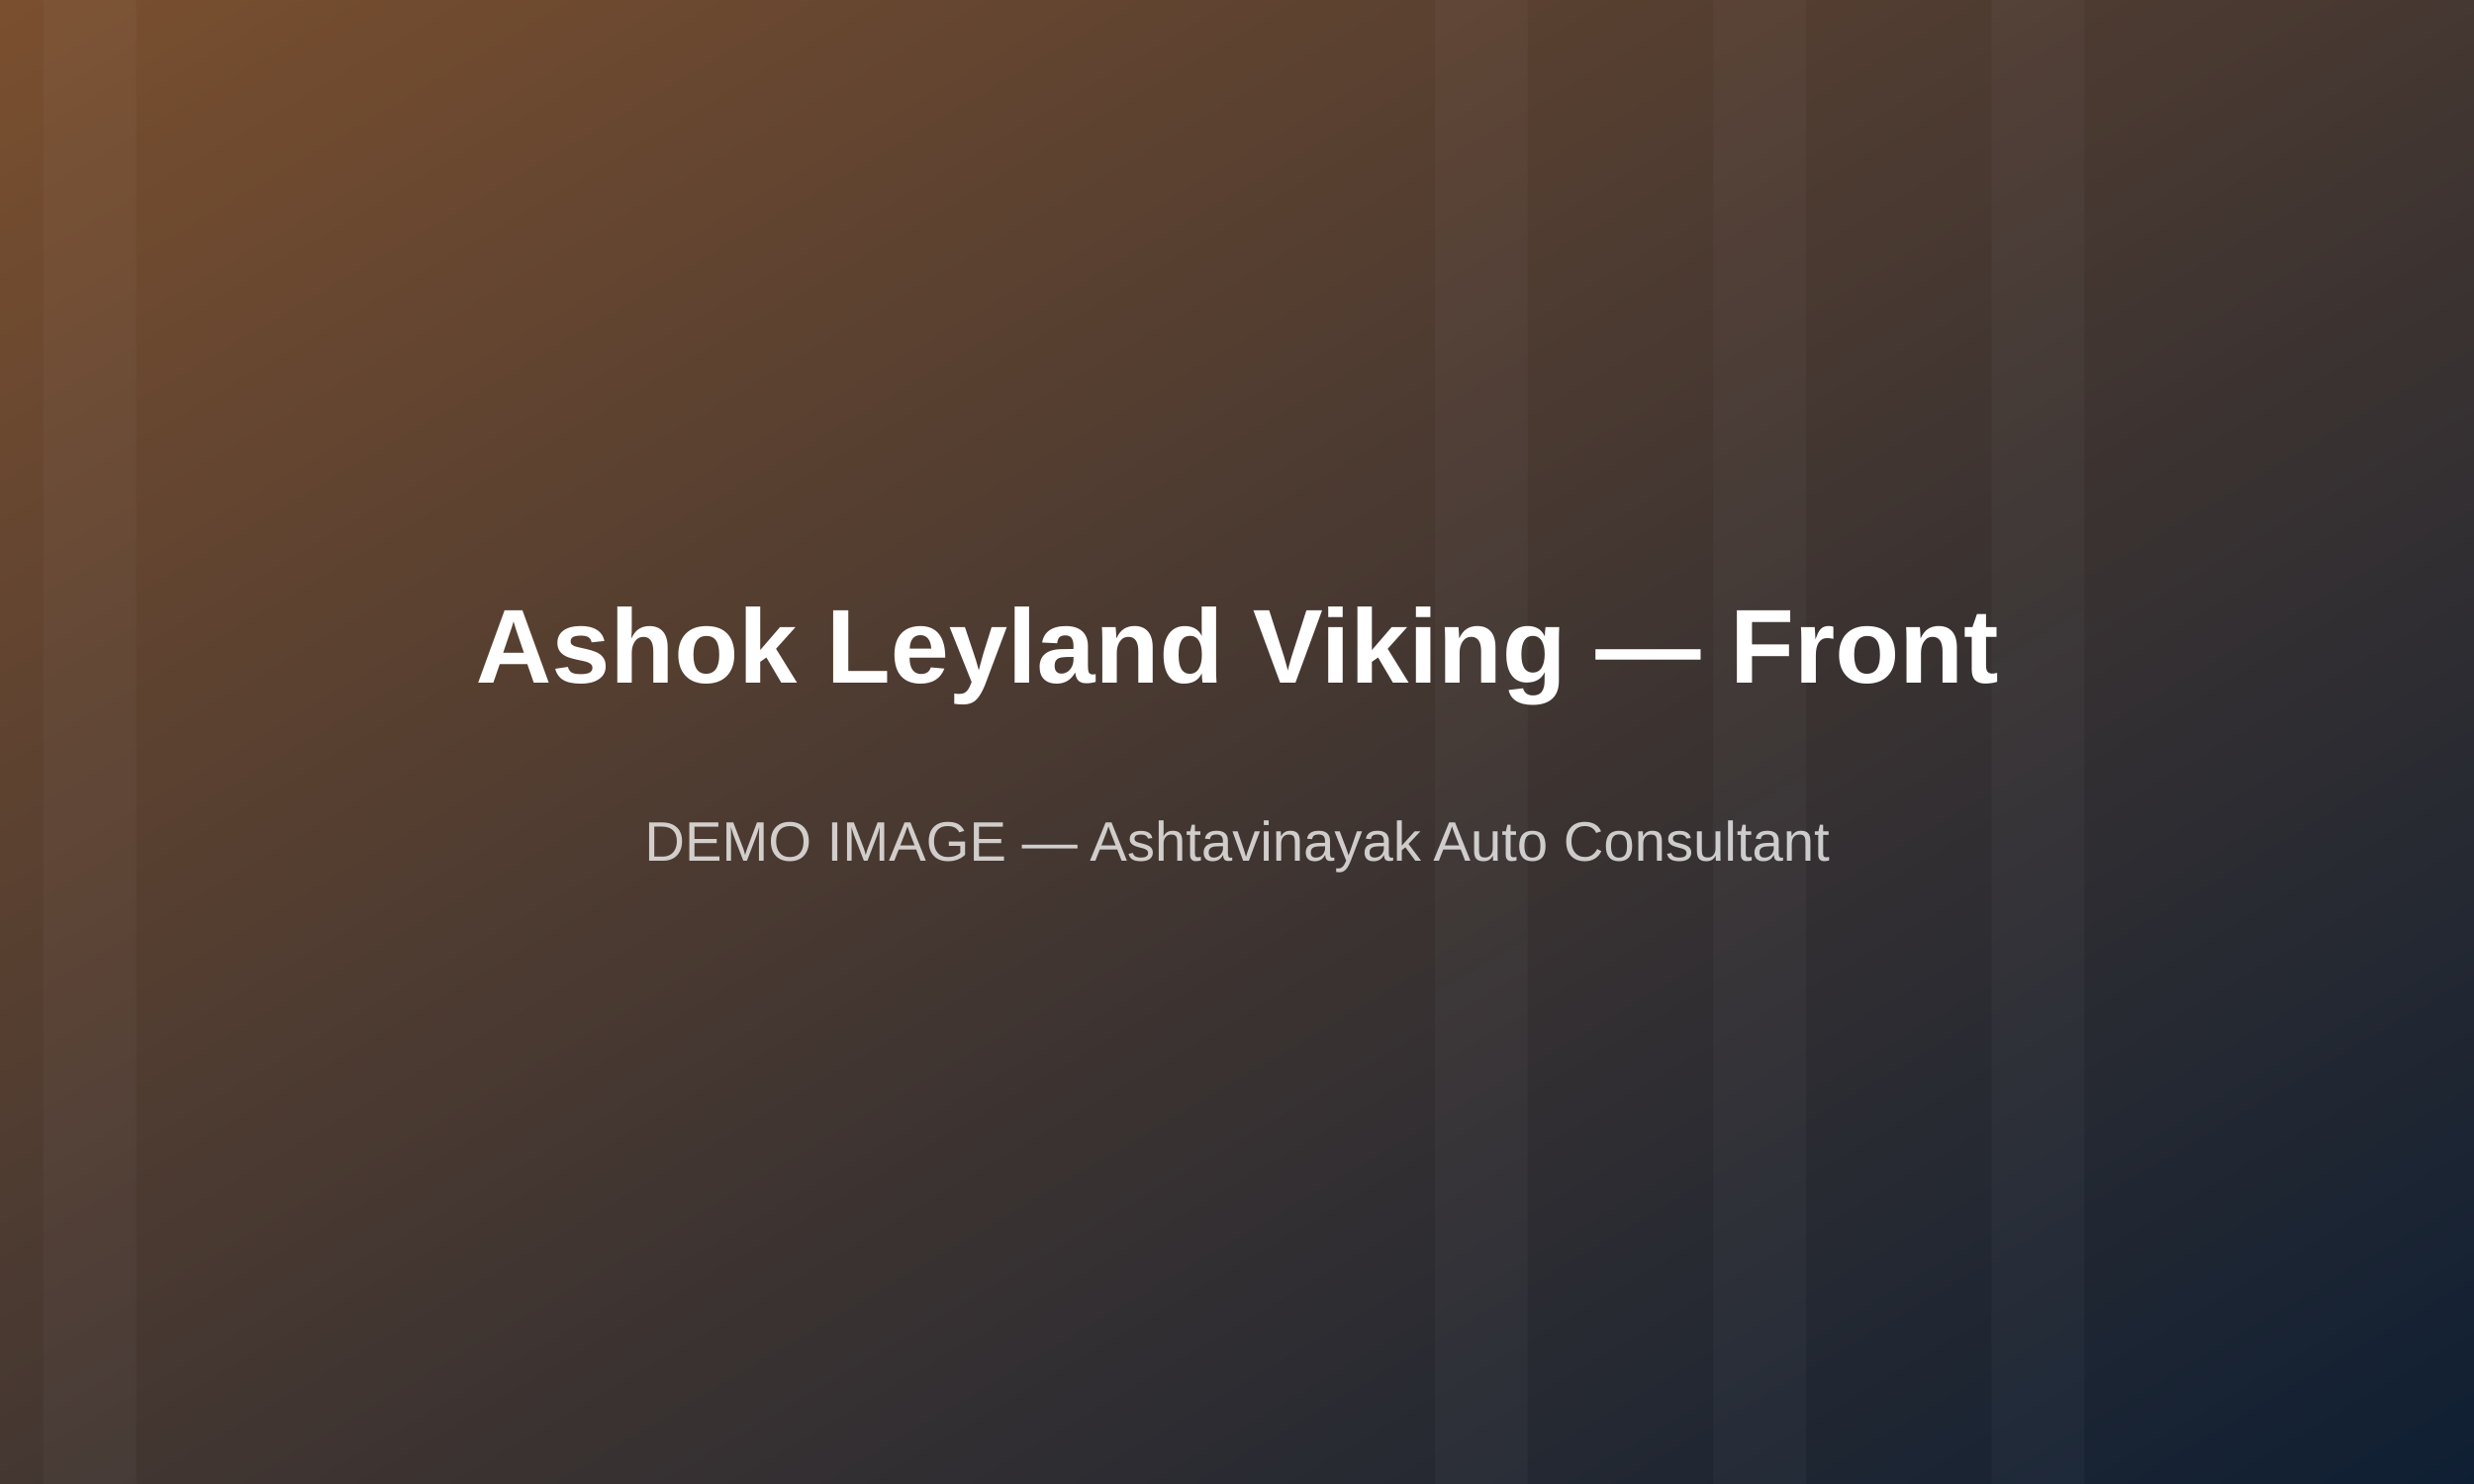
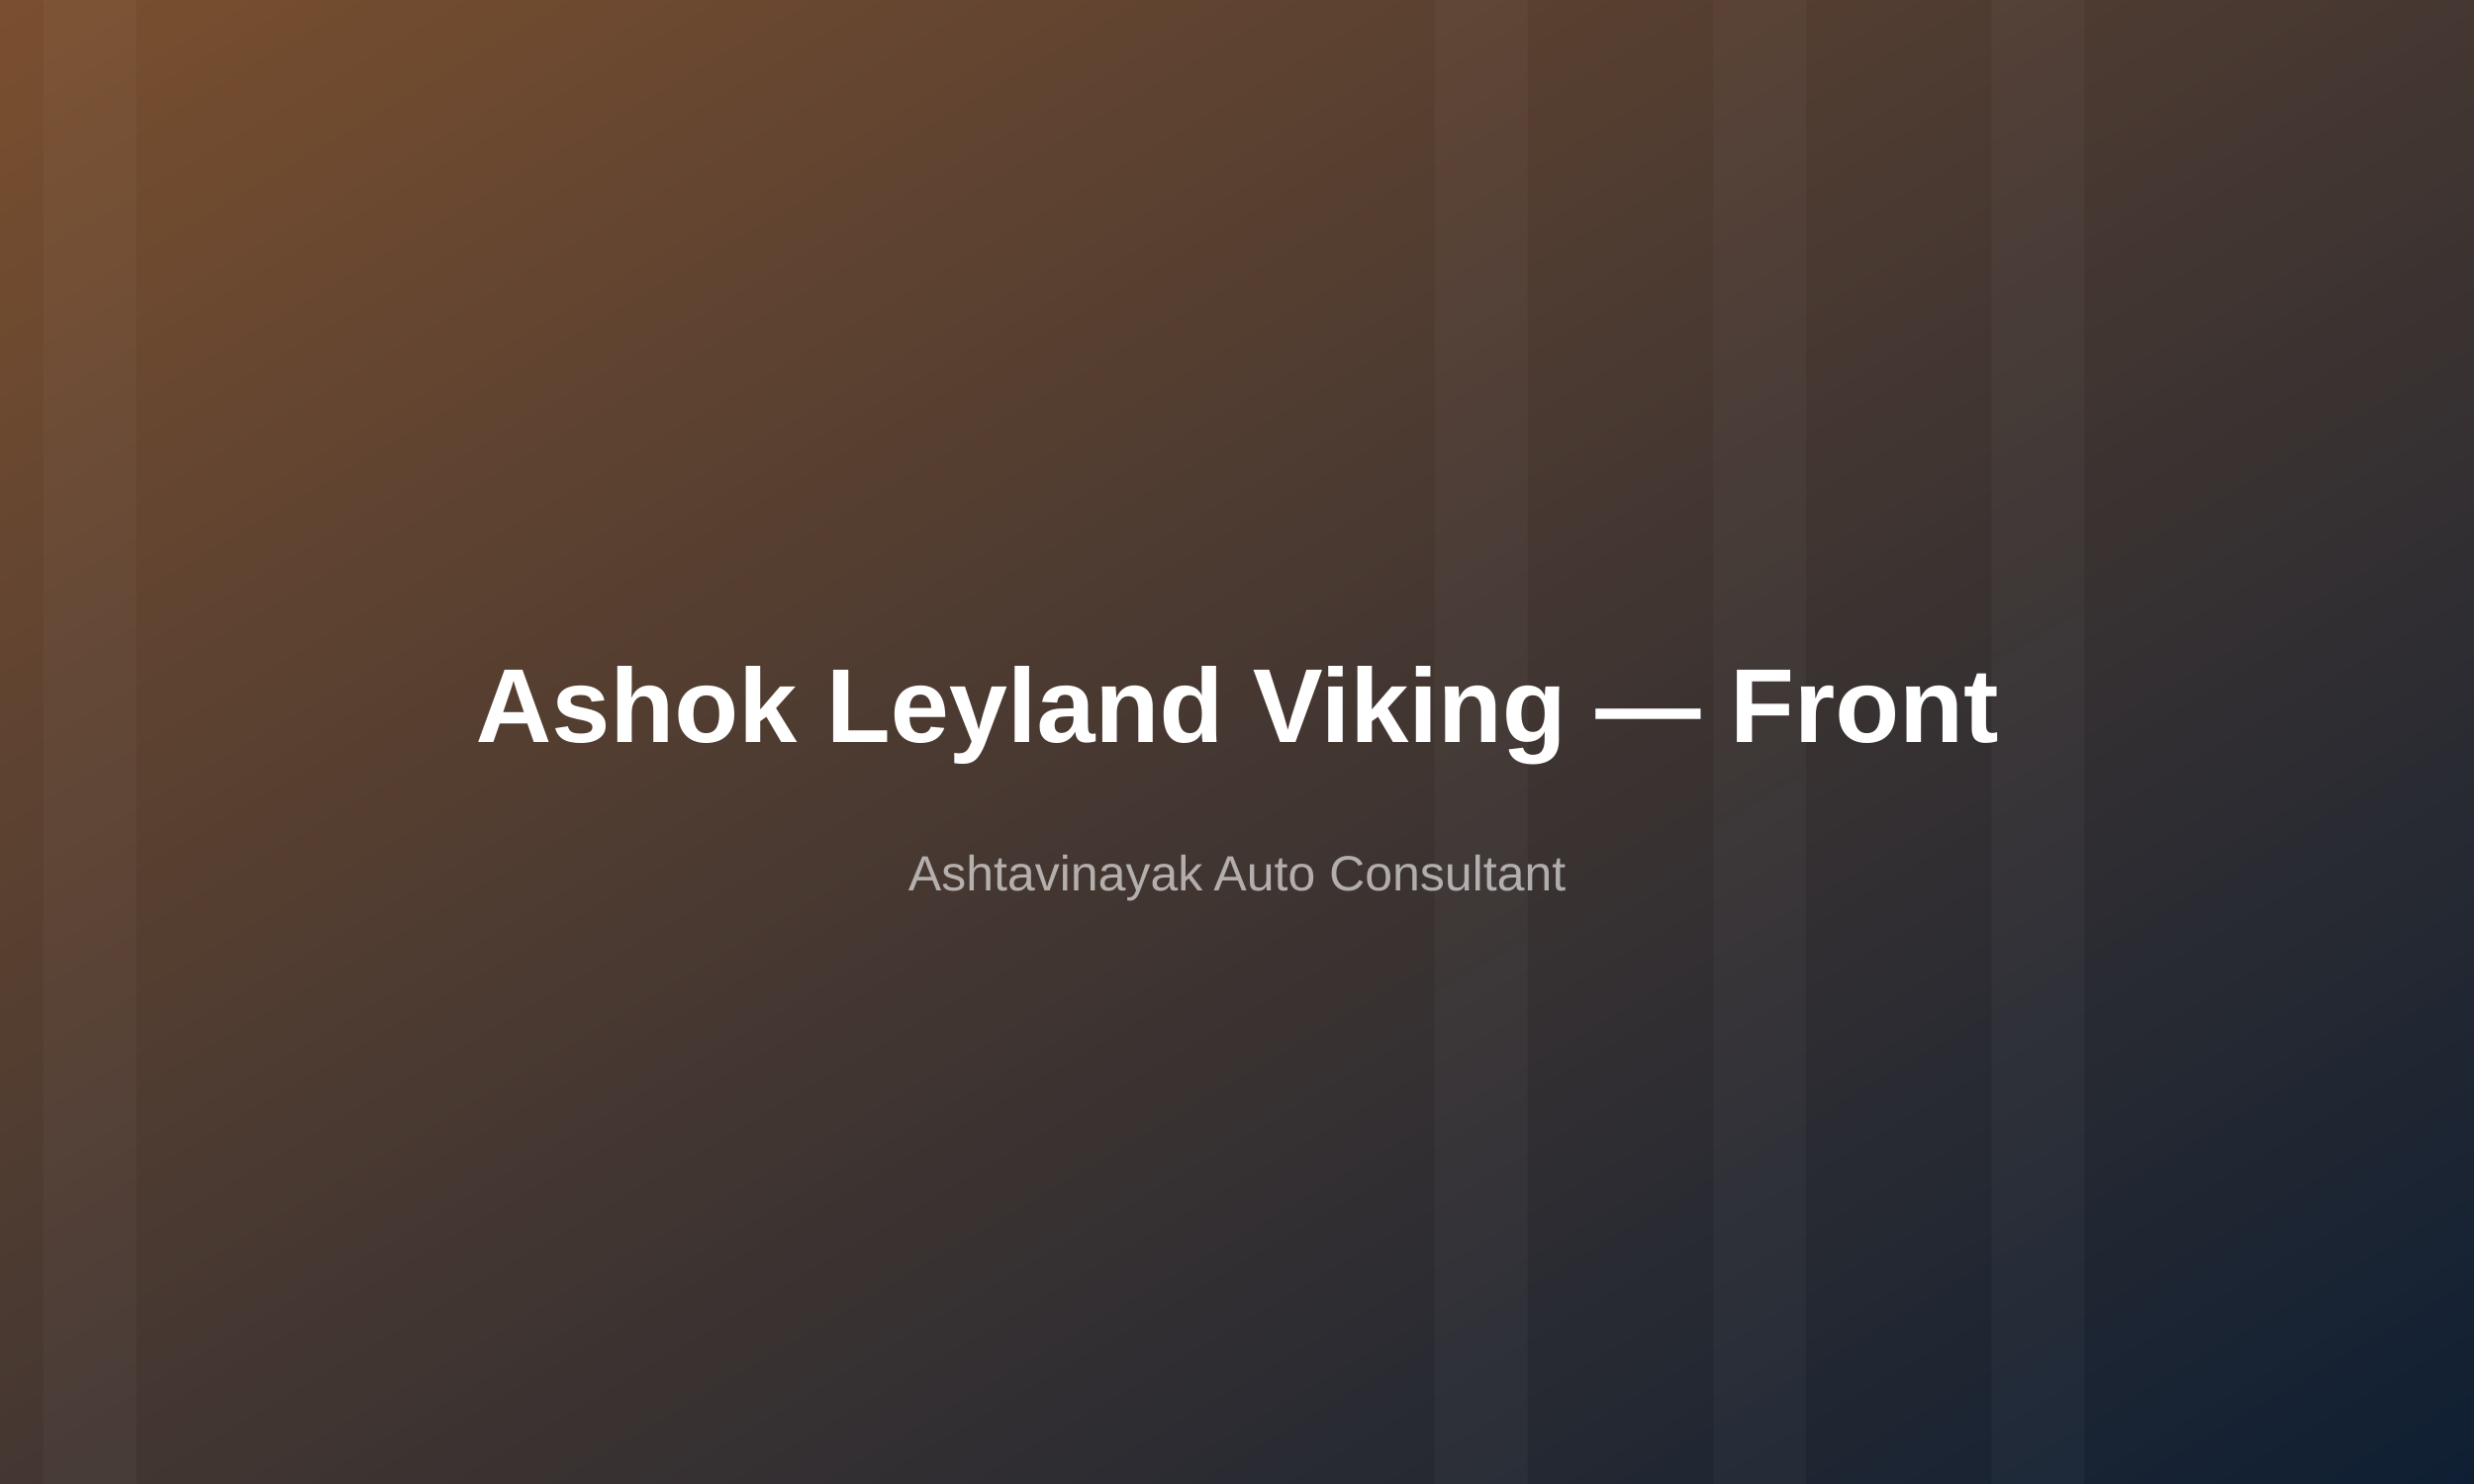
<svg xmlns="http://www.w3.org/2000/svg" width="800" height="480" viewBox="0 0 800 480">
  <defs>
    <linearGradient id="g32" x1="0" y1="0" x2="1" y2="1">
      <stop offset="0" stop-color="#7a4f2f" />
      <stop offset="1" stop-color="#0f1f33" />
    </linearGradient>
  </defs>
  <rect width="800" height="480" fill="url(#g32)" />
  <rect x="464" y="0" width="30" height="480" fill="white" opacity="0.03" />
  <rect x="554" y="0" width="30" height="480" fill="white" opacity="0.03" />
  <rect x="644" y="0" width="30" height="480" fill="white" opacity="0.03" />
  <rect x="14" y="0" width="30" height="480" fill="white" opacity="0.03" />
-   <text x="50%" y="46%" text-anchor="middle" font-family="Arial, sans-serif" font-size="34" font-weight="700" fill="white">Ashok Leyland Viking — Front</text>
-   <text x="50%" y="58%" text-anchor="middle" font-family="Arial, sans-serif" font-size="18" fill="rgba(255,255,255,0.75)">DEMO IMAGE — Ashtavinayak Auto Consultant</text>
+   <text x="50%" y="50%" text-anchor="middle" font-family="Arial, sans-serif" font-size="34" font-weight="700" fill="white">Ashok Leyland Viking — Front</text>
+   <text x="50%" y="60%" text-anchor="middle" font-family="Arial, sans-serif" font-size="16" fill="rgba(255,255,255,0.6)">Ashtavinayak Auto Consultant</text>
</svg>
